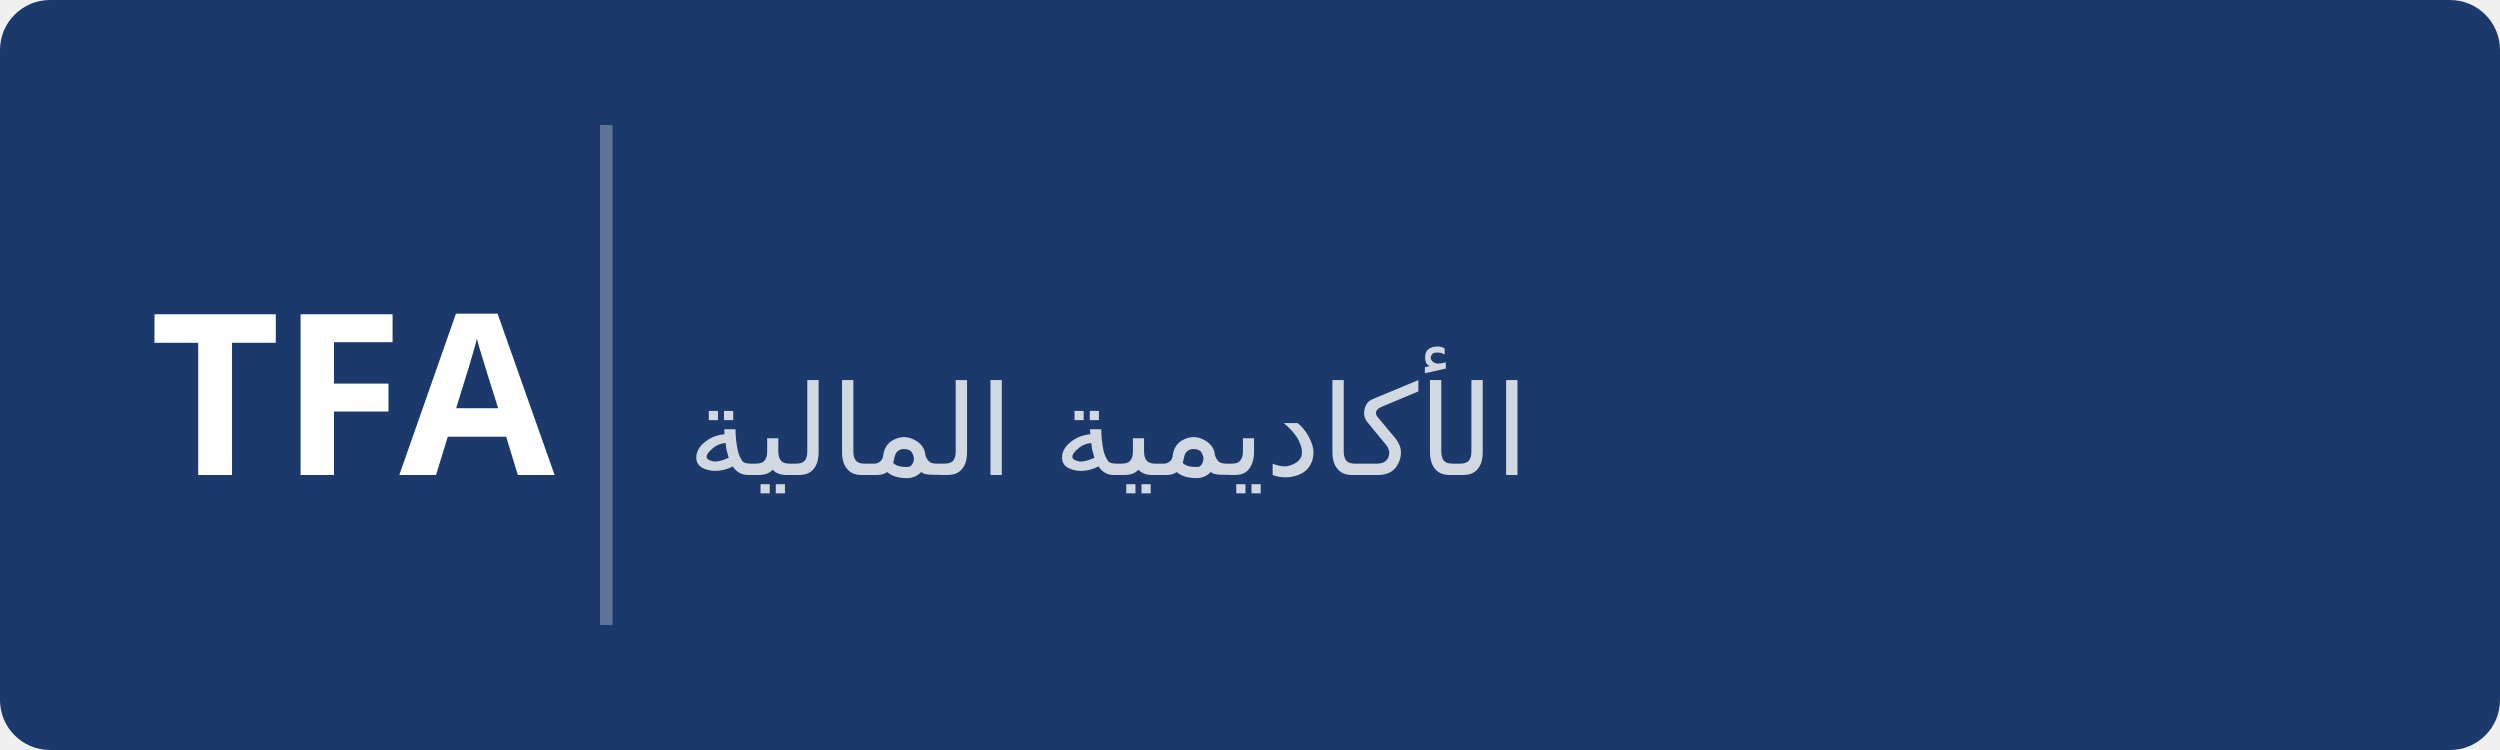
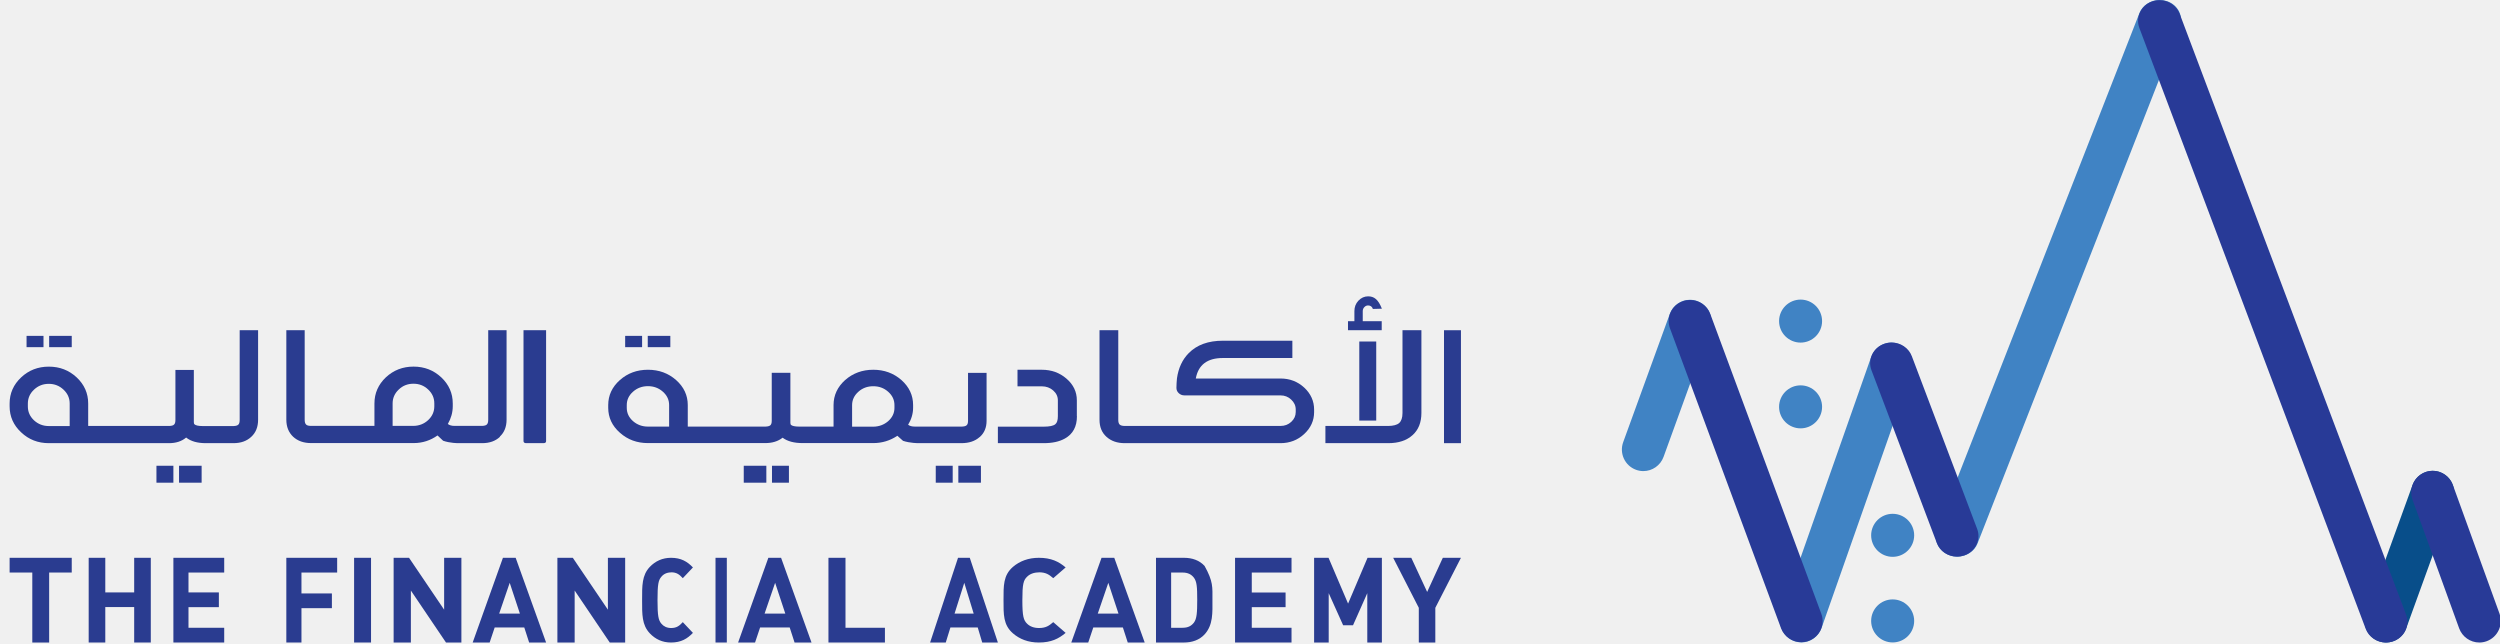
- <svg xmlns="http://www.w3.org/2000/svg" viewBox="0 0 200 60" fill="none">
-   <rect width="200" height="60" rx="4" fill="#1B3A6B" />
-   <text x="12" y="38" font-family="IBM Plex Sans, sans-serif" font-size="18" font-weight="700" fill="white">TFA</text>
-   <text x="55" y="38" font-family="IBM Plex Sans, sans-serif" font-size="10" fill="white" opacity="0.8">الأكاديمية المالية</text>
-   <rect x="48" y="10" width="1" height="40" fill="white" opacity="0.3" />
+ <svg xmlns="http://www.w3.org/2000/svg" width="233" height="60" viewBox="0 0 233 60" fill="none">
+   <g clip-path="url(#clip0_fa)">
+     <path d="M87.212 44.783V44.987H88.791V44.783V43.605V43.408H87.212V43.605V44.783Z" fill="#2A3C90" />
+     <path d="M89.317 43.605V44.783V44.987H91.423V43.408H89.317V43.605Z" fill="#2A3C90" />
+     <path d="M16.686 43.408V43.605V44.783V44.987H18.791V43.408H16.686Z" fill="#2A3C90" />
+     <path d="M16.16 44.783V43.605V43.408H14.581V43.605V44.783V44.987H16.16V44.783Z" fill="#2A3C90" />
+     <path d="M22.338 39.129C22.338 39.348 22.297 39.497 22.213 39.575C22.138 39.653 21.988 39.7 21.78 39.708H18.873C18.481 39.708 18.232 39.645 18.123 39.544C18.09 39.52 18.065 39.45 18.065 39.34V34.476H16.349V39.137C16.349 39.356 16.307 39.497 16.216 39.575C16.141 39.653 15.991 39.692 15.774 39.7H8.219V37.604C8.219 36.658 7.86 35.844 7.144 35.172C6.428 34.507 5.57 34.171 4.553 34.171C3.537 34.171 2.679 34.507 1.971 35.172C1.263 35.837 0.896 36.65 0.896 37.604V37.87C0.896 38.816 1.255 39.63 1.971 40.294C2.679 40.967 3.545 41.303 4.553 41.303H15.749C16.399 41.303 16.932 41.131 17.349 40.779C17.79 41.131 18.406 41.303 19.189 41.303H21.747C22.447 41.303 22.996 41.108 23.421 40.709C23.846 40.318 24.054 39.786 24.054 39.121V30.777H22.338V39.121V39.129ZM6.494 39.708H4.545C4.012 39.708 3.554 39.528 3.171 39.176C2.787 38.816 2.596 38.386 2.596 37.886V37.612C2.596 37.104 2.787 36.673 3.171 36.314C3.554 35.954 4.012 35.774 4.545 35.774C5.078 35.774 5.536 35.954 5.919 36.314C6.303 36.673 6.494 37.104 6.494 37.612V39.708Z" fill="#2A3C90" />
+     <path d="M46.581 40.694C47.005 40.303 47.212 39.772 47.212 39.115V30.777H45.502V39.115C45.502 39.334 45.46 39.482 45.377 39.56C45.302 39.639 45.153 39.685 44.945 39.693H42.363C42.089 39.693 41.881 39.631 41.74 39.514C42.039 38.99 42.197 38.435 42.197 37.865V37.599C42.197 36.654 41.84 35.841 41.126 35.169C40.412 34.504 39.556 34.168 38.543 34.168C37.53 34.168 36.675 34.504 35.961 35.169C35.255 35.841 34.898 36.654 34.898 37.599V39.693H28.994C28.77 39.693 28.612 39.654 28.529 39.568C28.438 39.482 28.396 39.334 28.396 39.115V30.777H26.686V39.115C26.686 39.779 26.902 40.303 27.317 40.701C27.749 41.1 28.305 41.295 28.994 41.295H38.552C39.374 41.295 40.113 41.053 40.777 40.584C40.802 40.6 40.819 40.623 41.3 41.077C41.931 41.303 42.695 41.303 42.695 41.303H44.929C45.626 41.303 46.174 41.108 46.598 40.709M40.478 37.865C40.478 38.365 40.287 38.795 39.905 39.154C39.523 39.506 39.066 39.685 38.535 39.693H36.592V37.599C36.592 37.099 36.783 36.661 37.165 36.302C37.539 35.942 37.995 35.763 38.535 35.763C39.075 35.763 39.523 35.942 39.905 36.302C40.287 36.661 40.478 37.091 40.478 37.599V37.865Z" fill="#2A3C90" />
+     <path d="M48.791 41.108C48.791 41.241 48.884 41.303 49.058 41.303H50.64C50.814 41.303 50.896 41.241 50.896 41.108V30.777H48.791V41.108Z" fill="#2A3C90" />
+     <path d="M73.528 43.408H71.949V44.987H73.528V43.408Z" fill="#2A3C90" />
+     <path d="M71.423 43.408H69.317V44.987H71.423V43.408Z" fill="#2A3C90" />
+     <path d="M91.308 40.733C91.738 40.359 91.949 39.849 91.949 39.22V34.753H90.22V39.22C90.22 39.422 90.178 39.564 90.085 39.639C90.001 39.714 89.857 39.752 89.638 39.759H85.269C84.991 39.759 84.78 39.699 84.637 39.587C84.94 39.085 85.101 38.553 85.101 38.006V37.751C85.101 36.844 84.738 36.065 84.013 35.42C83.287 34.783 82.41 34.461 81.389 34.461C80.369 34.461 79.492 34.783 78.766 35.42C78.05 36.065 77.687 36.844 77.687 37.751V39.759H74.482C74.086 39.759 73.832 39.699 73.723 39.602C73.689 39.579 73.664 39.512 73.664 39.407V34.746H71.926V39.212C71.926 39.422 71.884 39.564 71.791 39.639C71.716 39.707 71.564 39.752 71.344 39.759H64.1V37.751C64.1 36.844 63.737 36.065 63.011 35.42C62.286 34.783 61.417 34.461 60.389 34.461C59.359 34.461 58.499 34.783 57.774 35.42C57.049 36.065 56.686 36.844 56.686 37.751V38.006C56.686 38.912 57.049 39.692 57.774 40.329C58.491 40.973 59.368 41.296 60.389 41.296H71.319C71.977 41.296 72.517 41.131 72.939 40.793C73.385 41.131 74.01 41.296 74.802 41.296H81.381C82.216 41.296 82.967 41.063 83.633 40.614C83.658 40.629 83.675 40.651 84.164 41.086C84.805 41.303 85.581 41.303 85.581 41.303H89.596C90.304 41.303 90.87 41.116 91.291 40.741M62.362 39.759H60.389C59.849 39.759 59.385 39.587 58.997 39.25C58.609 38.905 58.415 38.493 58.415 38.013V37.751C58.415 37.264 58.609 36.852 58.997 36.507C59.385 36.162 59.849 35.99 60.389 35.99C60.928 35.99 61.392 36.162 61.78 36.507C62.168 36.852 62.362 37.264 62.362 37.751V39.759ZM83.363 38.013C83.363 38.493 83.169 38.905 82.781 39.25C82.393 39.587 81.929 39.759 81.389 39.767H79.416V37.758C79.416 37.279 79.61 36.859 79.998 36.514C80.377 36.17 80.841 35.997 81.389 35.997C81.938 35.997 82.393 36.17 82.781 36.514C83.169 36.859 83.363 37.271 83.363 37.758V38.013Z" fill="#2A3C90" />
+     <path d="M128.776 29.936H127.008V28.998C127.008 28.851 127.061 28.721 127.159 28.623C127.258 28.517 127.371 28.468 127.507 28.468C127.726 28.468 127.877 28.574 127.953 28.794L128.791 28.77C128.451 27.904 128.066 27.619 127.507 27.619C127.159 27.619 126.857 27.758 126.6 28.027C126.351 28.296 126.23 28.614 126.23 28.998V29.936H125.633V30.777H128.776V29.936Z" fill="#2A3C90" />
+     <path d="M132.475 38.488V30.777H130.712V38.496C130.712 38.926 130.609 39.239 130.403 39.426C130.198 39.606 129.855 39.692 129.384 39.7H123.528V41.303H129.384C130.343 41.303 131.105 41.053 131.653 40.552C132.201 40.06 132.475 39.371 132.475 38.488Z" fill="#2A3C90" />
+     <path d="M128.265 31.829H126.686V39.198H128.265V31.829Z" fill="#2A3C90" />
+     <path d="M136.16 30.777H134.581V41.303H136.16V30.777Z" fill="#2A3C90" />
+     <path d="M59.844 32.356V31.303H58.265V32.356H59.844Z" fill="#2A3C90" />
+     <path d="M62.475 31.303H60.37V32.356H62.475V31.303Z" fill="#2A3C90" />
+     <path d="M4.054 32.356V31.303H2.475V32.356H4.054Z" fill="#2A3C90" />
+     <path d="M6.686 31.303H4.581V32.356H6.686V31.303Z" fill="#2A3C90" />
+     <path d="M122.475 38.173C122.475 37.382 122.162 36.686 121.551 36.122C120.94 35.559 120.202 35.277 119.337 35.277H111.449C111.678 34.009 112.518 33.367 113.968 33.367H120.448V31.755H113.968C112.611 31.755 111.551 32.139 110.788 32.913C110.194 33.516 109.829 34.299 109.693 35.261C109.668 35.48 109.643 35.919 109.643 36.154C109.643 36.349 109.719 36.514 109.863 36.647C110.007 36.78 110.185 36.85 110.389 36.85H119.337C119.727 36.85 120.058 36.975 120.338 37.241C120.618 37.5 120.762 37.805 120.762 38.173V38.392C120.762 38.752 120.626 39.057 120.347 39.315C120.067 39.574 119.736 39.699 119.337 39.699H104.842C104.613 39.699 104.452 39.66 104.358 39.574C104.265 39.487 104.223 39.339 104.223 39.127V30.777H102.475V39.127C102.475 39.793 102.688 40.317 103.12 40.708C103.561 41.108 104.129 41.303 104.833 41.303H119.337C120.202 41.303 120.949 41.014 121.551 40.45C122.162 39.887 122.475 39.198 122.475 38.407V38.173Z" fill="#2A3C90" />
+     <path d="M100.362 38.79V37.312C100.362 36.524 100.044 35.849 99.4 35.294C98.764 34.739 97.991 34.461 97.098 34.461H94.831V36.006H97.098C97.51 36.006 97.863 36.134 98.155 36.389C98.447 36.644 98.593 36.952 98.593 37.312V38.79C98.593 39.157 98.515 39.405 98.361 39.532C98.18 39.69 97.811 39.765 97.27 39.765H93.002V41.303H97.27C98.077 41.303 98.739 41.16 99.254 40.868C100.001 40.448 100.37 39.758 100.37 38.79" fill="#2A3C90" />
+     <path d="M0.896 51.987V53.361H3.01V59.882H4.581V53.361H6.686V51.987H0.896Z" fill="#2A3C90" />
+     <path d="M12.506 51.987V55.213H9.813V51.987H8.265V59.882H9.813V56.578H12.506V59.882H14.054V51.987H12.506Z" fill="#2A3C90" />
+     <path d="M16.16 51.987V59.882H20.896V58.508H17.567V56.587H20.398V55.213H17.567V53.361H20.896V51.987H16.16Z" fill="#2A3C90" />
+     <path d="M26.686 51.987V59.882H28.096V56.682H30.932V55.309H28.096V53.361H31.423V51.987H26.686Z" fill="#2A3C90" />
+     <path d="M34.581 51.987H33.002V59.882H34.581V51.987Z" fill="#2A3C90" />
+     <path d="M41.393 51.987V56.822L38.122 51.987H36.686V59.882H38.294V55.039L41.566 59.882H43.002V51.987H41.393Z" fill="#2A3C90" />
+     <path d="M47.505 54.318L48.453 57.187H46.523L47.505 54.318ZM46.873 51.987L44.054 59.882H45.635L46.104 58.482H48.863L49.316 59.882H50.896L48.06 51.987H46.873Z" fill="#2A3C90" />
+     <path d="M56.656 51.987V56.822L53.385 51.987H51.949V59.882H53.558V55.039L56.829 59.882H58.265V51.987H56.656Z" fill="#2A3C90" />
+     <path d="M62.547 53.339C63.064 53.339 63.322 53.544 63.637 53.886L64.581 52.885C64.056 52.338 63.475 51.987 62.539 51.987C61.74 51.987 61.079 52.295 60.562 52.834C59.82 53.621 59.844 54.587 59.844 55.93C59.844 57.273 59.82 58.24 60.562 59.027C61.079 59.574 61.732 59.882 62.539 59.882C63.475 59.882 64.056 59.531 64.581 58.984L63.637 57.983C63.322 58.325 63.064 58.531 62.547 58.531C62.16 58.531 61.845 58.377 61.643 58.129C61.369 57.804 61.28 57.427 61.28 55.939C61.28 54.451 61.361 54.074 61.643 53.749C61.845 53.501 62.16 53.347 62.547 53.347" fill="#2A3C90" />
+     <path d="M67.739 51.987H66.686V59.882H67.739V51.987Z" fill="#2A3C90" />
+     <path d="M71.61 51.987L68.791 59.882H70.371L70.841 58.482H73.6L74.053 59.882H75.633L72.797 51.987H71.61ZM71.26 57.187L72.242 54.318L73.19 57.187H71.26Z" fill="#2A3C90" />
+     <path d="M78.8 51.987H77.212V59.882H82.475V58.508H78.8V51.987Z" fill="#2A3C90" />
+     <path d="M89.288 51.987L86.686 59.882H88.145L88.578 58.482H91.125L91.543 59.882H93.002L90.384 51.987H89.288ZM88.965 57.187L89.871 54.318L90.747 57.187H88.965Z" fill="#2A3C90" />
+     <path d="M96.832 53.339C97.463 53.339 97.769 53.544 98.163 53.886L99.317 52.885C98.676 52.338 97.966 51.987 96.822 51.987C95.846 51.987 95.037 52.295 94.406 52.834C93.499 53.621 93.528 54.587 93.528 55.93C93.528 57.273 93.499 58.24 94.406 59.027C95.037 59.574 95.836 59.882 96.822 59.882C97.966 59.882 98.666 59.531 99.317 58.984L98.163 57.983C97.769 58.325 97.463 58.531 96.832 58.531C96.349 58.531 95.974 58.377 95.727 58.129C95.392 57.804 95.284 57.427 95.284 55.939C95.284 54.451 95.382 54.074 95.727 53.749C95.974 53.501 96.349 53.347 96.832 53.347" fill="#2A3C90" />
+     <path d="M102.663 51.987L99.844 59.882H101.424L101.894 58.482H104.653L105.106 59.882H106.686L103.85 51.987H102.663ZM102.312 57.187L103.295 54.318L104.243 57.187H102.312Z" fill="#2A3C90" />
+     <path d="M112.266 52.744C111.788 52.222 111.11 51.987 110.353 51.987H107.739V59.882H110.353C111.103 59.882 111.788 59.647 112.266 59.126C113.079 58.239 113 57.082 113 55.9C113 54.717 113.079 54.204 112.266 52.744ZM111.278 58.021C111.031 58.343 110.712 58.508 110.218 58.508H109.15V53.361H110.218C110.704 53.361 111.031 53.526 111.278 53.848C111.541 54.204 111.581 54.7 111.581 55.9C111.581 57.1 111.541 57.665 111.278 58.021Z" fill="#2A3C90" />
+     <path d="M115.107 59.882H120.37V58.508H116.665V56.587H119.816V55.222H116.665V53.361H120.37V51.987H115.107V59.882Z" fill="#2A3C90" />
+     <path d="M125.641 56.256L123.82 51.987H122.475V59.882H123.835V55.283L125.18 58.273H126.102L127.431 55.283V59.882H128.791V51.987H127.454L125.641 56.256Z" fill="#2A3C90" />
+     <path d="M134.471 51.987L133.011 55.169L131.532 51.987H129.844L132.232 56.648V59.882H133.772V56.648L136.16 51.987H134.471Z" fill="#2A3C90" />
+     <path d="M176.948 32.055C176.725 31.974 176.497 31.928 176.264 31.928C175.428 31.928 174.672 32.475 174.383 33.291L166.015 57.094C165.64 58.169 166.172 59.36 167.211 59.745C167.434 59.826 167.662 59.872 167.895 59.872C168.732 59.872 169.487 59.325 169.776 58.508L178.144 34.706C178.327 34.189 178.302 33.626 178.079 33.124C177.855 32.622 177.455 32.242 176.953 32.055H176.948Z" fill="url(#p0)" />
+     <path d="M201.957 0.112C201.734 0.035 201.506 0 201.273 0C200.437 0 199.682 0.492 199.393 1.222L180.542 49.385C180.359 49.851 180.38 50.358 180.608 50.804C180.836 51.255 181.231 51.595 181.738 51.767C181.956 51.843 182.189 51.879 182.422 51.879C183.259 51.879 184.014 51.387 184.303 50.657L203.154 2.494C203.336 2.027 203.311 1.521 203.088 1.07C202.865 0.618 202.464 0.279 201.962 0.106H201.957V0.112Z" fill="url(#p1)" />
+     <path d="M158.184 28.061C157.961 27.98 157.733 27.939 157.499 27.939C156.663 27.939 155.908 28.471 155.624 29.257L151.28 41.214C150.905 42.253 151.437 43.404 152.476 43.784C152.699 43.865 152.927 43.906 153.161 43.906C153.997 43.906 154.752 43.378 155.041 42.588L159.38 30.631C159.562 30.129 159.537 29.581 159.314 29.1C159.086 28.613 158.691 28.248 158.184 28.061Z" fill="url(#p2)" />
+     <path d="M227.413 44.002C227.195 43.921 226.961 43.88 226.728 43.88C225.892 43.88 225.137 44.412 224.848 45.203L220.504 57.186C220.321 57.687 220.347 58.235 220.57 58.721C220.798 59.208 221.198 59.578 221.7 59.761C221.918 59.842 222.151 59.882 222.384 59.882C223.221 59.882 223.976 59.35 224.26 58.559L228.604 46.577C228.786 46.07 228.761 45.528 228.538 45.041C228.315 44.554 227.909 44.184 227.407 44.002H227.413Z" fill="url(#p3)" />
+     <circle cx="167.814" cy="29.926" r="2.004" fill="#4083C4" />
+     <circle cx="167.814" cy="37.919" r="2.004" fill="#4083C4" />
+     <circle cx="176.396" cy="57.87" r="2.005" fill="#4083C4" />
+     <circle cx="176.396" cy="49.892" r="2.005" fill="#4083C4" />
+     <path d="M182.392 51.879C181.556 51.879 180.8 51.372 180.512 50.612L174.419 34.503C174.236 34.022 174.262 33.499 174.485 33.033C174.708 32.567 175.113 32.212 175.615 32.04C175.838 31.964 176.066 31.923 176.299 31.923C177.136 31.923 177.891 32.43 178.18 33.19L184.273 49.299C184.455 49.78 184.43 50.302 184.207 50.769C183.979 51.235 183.583 51.59 183.081 51.762C182.858 51.838 182.63 51.879 182.397 51.879" fill="#283A97" />
+     <path d="M167.875 59.852C167.039 59.852 166.284 59.33 165.995 58.559L155.639 30.595C155.264 29.576 155.796 28.446 156.835 28.076C157.058 27.995 157.286 27.959 157.52 27.959C158.356 27.959 159.111 28.476 159.395 29.252L169.751 57.216C170.126 58.235 169.593 59.36 168.554 59.735C168.331 59.816 168.103 59.852 167.87 59.852" fill="#283A97" />
+     <path d="M222.364 59.882C221.528 59.882 220.773 59.37 220.484 58.61L199.387 2.605C199.012 1.607 199.545 0.497 200.584 0.132C200.807 0.056 201.035 0.015 201.268 0.015C202.104 0.015 202.86 0.527 203.148 1.287L224.25 57.292C224.432 57.779 224.407 58.301 224.184 58.767C223.961 59.233 223.555 59.588 223.053 59.766C222.83 59.842 222.602 59.882 222.369 59.882" fill="#283A97" />
+     <path d="M231.072 59.882C230.236 59.882 229.481 59.35 229.192 58.559L224.848 46.577C224.473 45.538 225.005 44.382 226.044 44.002C226.267 43.921 226.495 43.88 226.728 43.88C227.565 43.88 228.32 44.412 228.609 45.203L232.953 57.186C233.328 58.225 232.796 59.38 231.757 59.761C231.534 59.842 231.305 59.882 231.072 59.882Z" fill="#283A97" />
+   </g>
+   <defs>
+     <linearGradient id="p0" x1="174.31" y1="45.84" x2="186.67" y2="45.84" gradientUnits="userSpaceOnUse">
+       <stop stop-color="#4083C4" />
+       <stop offset="0.46" stop-color="#4083C4" />
+       <stop offset="0.58" stop-color="#3B7EBF" />
+       <stop offset="0.72" stop-color="#2D71B0" />
+       <stop offset="0.88" stop-color="#165B98" />
+       <stop offset="1" stop-color="#084E8A" />
+     </linearGradient>
+     <linearGradient id="p1" x1="192.892" y1="25.98" x2="215.733" y2="25.98" gradientUnits="userSpaceOnUse">
+       <stop stop-color="#4083C4" />
+       <stop offset="0.46" stop-color="#4083C4" />
+       <stop offset="0.58" stop-color="#3B7EBF" />
+       <stop offset="0.72" stop-color="#2D71B0" />
+       <stop offset="0.88" stop-color="#165B98" />
+       <stop offset="1" stop-color="#084E8A" />
+     </linearGradient>
+     <linearGradient id="p2" x1="162.685" y1="35.91" x2="171.02" y2="35.91" gradientUnits="userSpaceOnUse">
+       <stop stop-color="#4083C4" />
+       <stop offset="0.46" stop-color="#4083C4" />
+       <stop offset="0.58" stop-color="#3B7EBF" />
+       <stop offset="0.72" stop-color="#2D71B0" />
+       <stop offset="0.88" stop-color="#165B98" />
+       <stop offset="1" stop-color="#084E8A" />
+     </linearGradient>
+     <linearGradient id="p3" x1="205.816" y1="51.85" x2="214.156" y2="51.85" gradientUnits="userSpaceOnUse">
+       <stop stop-color="#4083C4" />
+       <stop offset="0.46" stop-color="#4083C4" />
+       <stop offset="0.58" stop-color="#3B7EBF" />
+       <stop offset="0.72" stop-color="#2D71B0" />
+       <stop offset="0.88" stop-color="#165B98" />
+       <stop offset="1" stop-color="#084E8A" />
+     </linearGradient>
+     <clipPath id="clip0_fa">
+       <rect width="232.105" height="60" fill="white" transform="translate(0.894775)" />
+     </clipPath>
+   </defs>
</svg>
